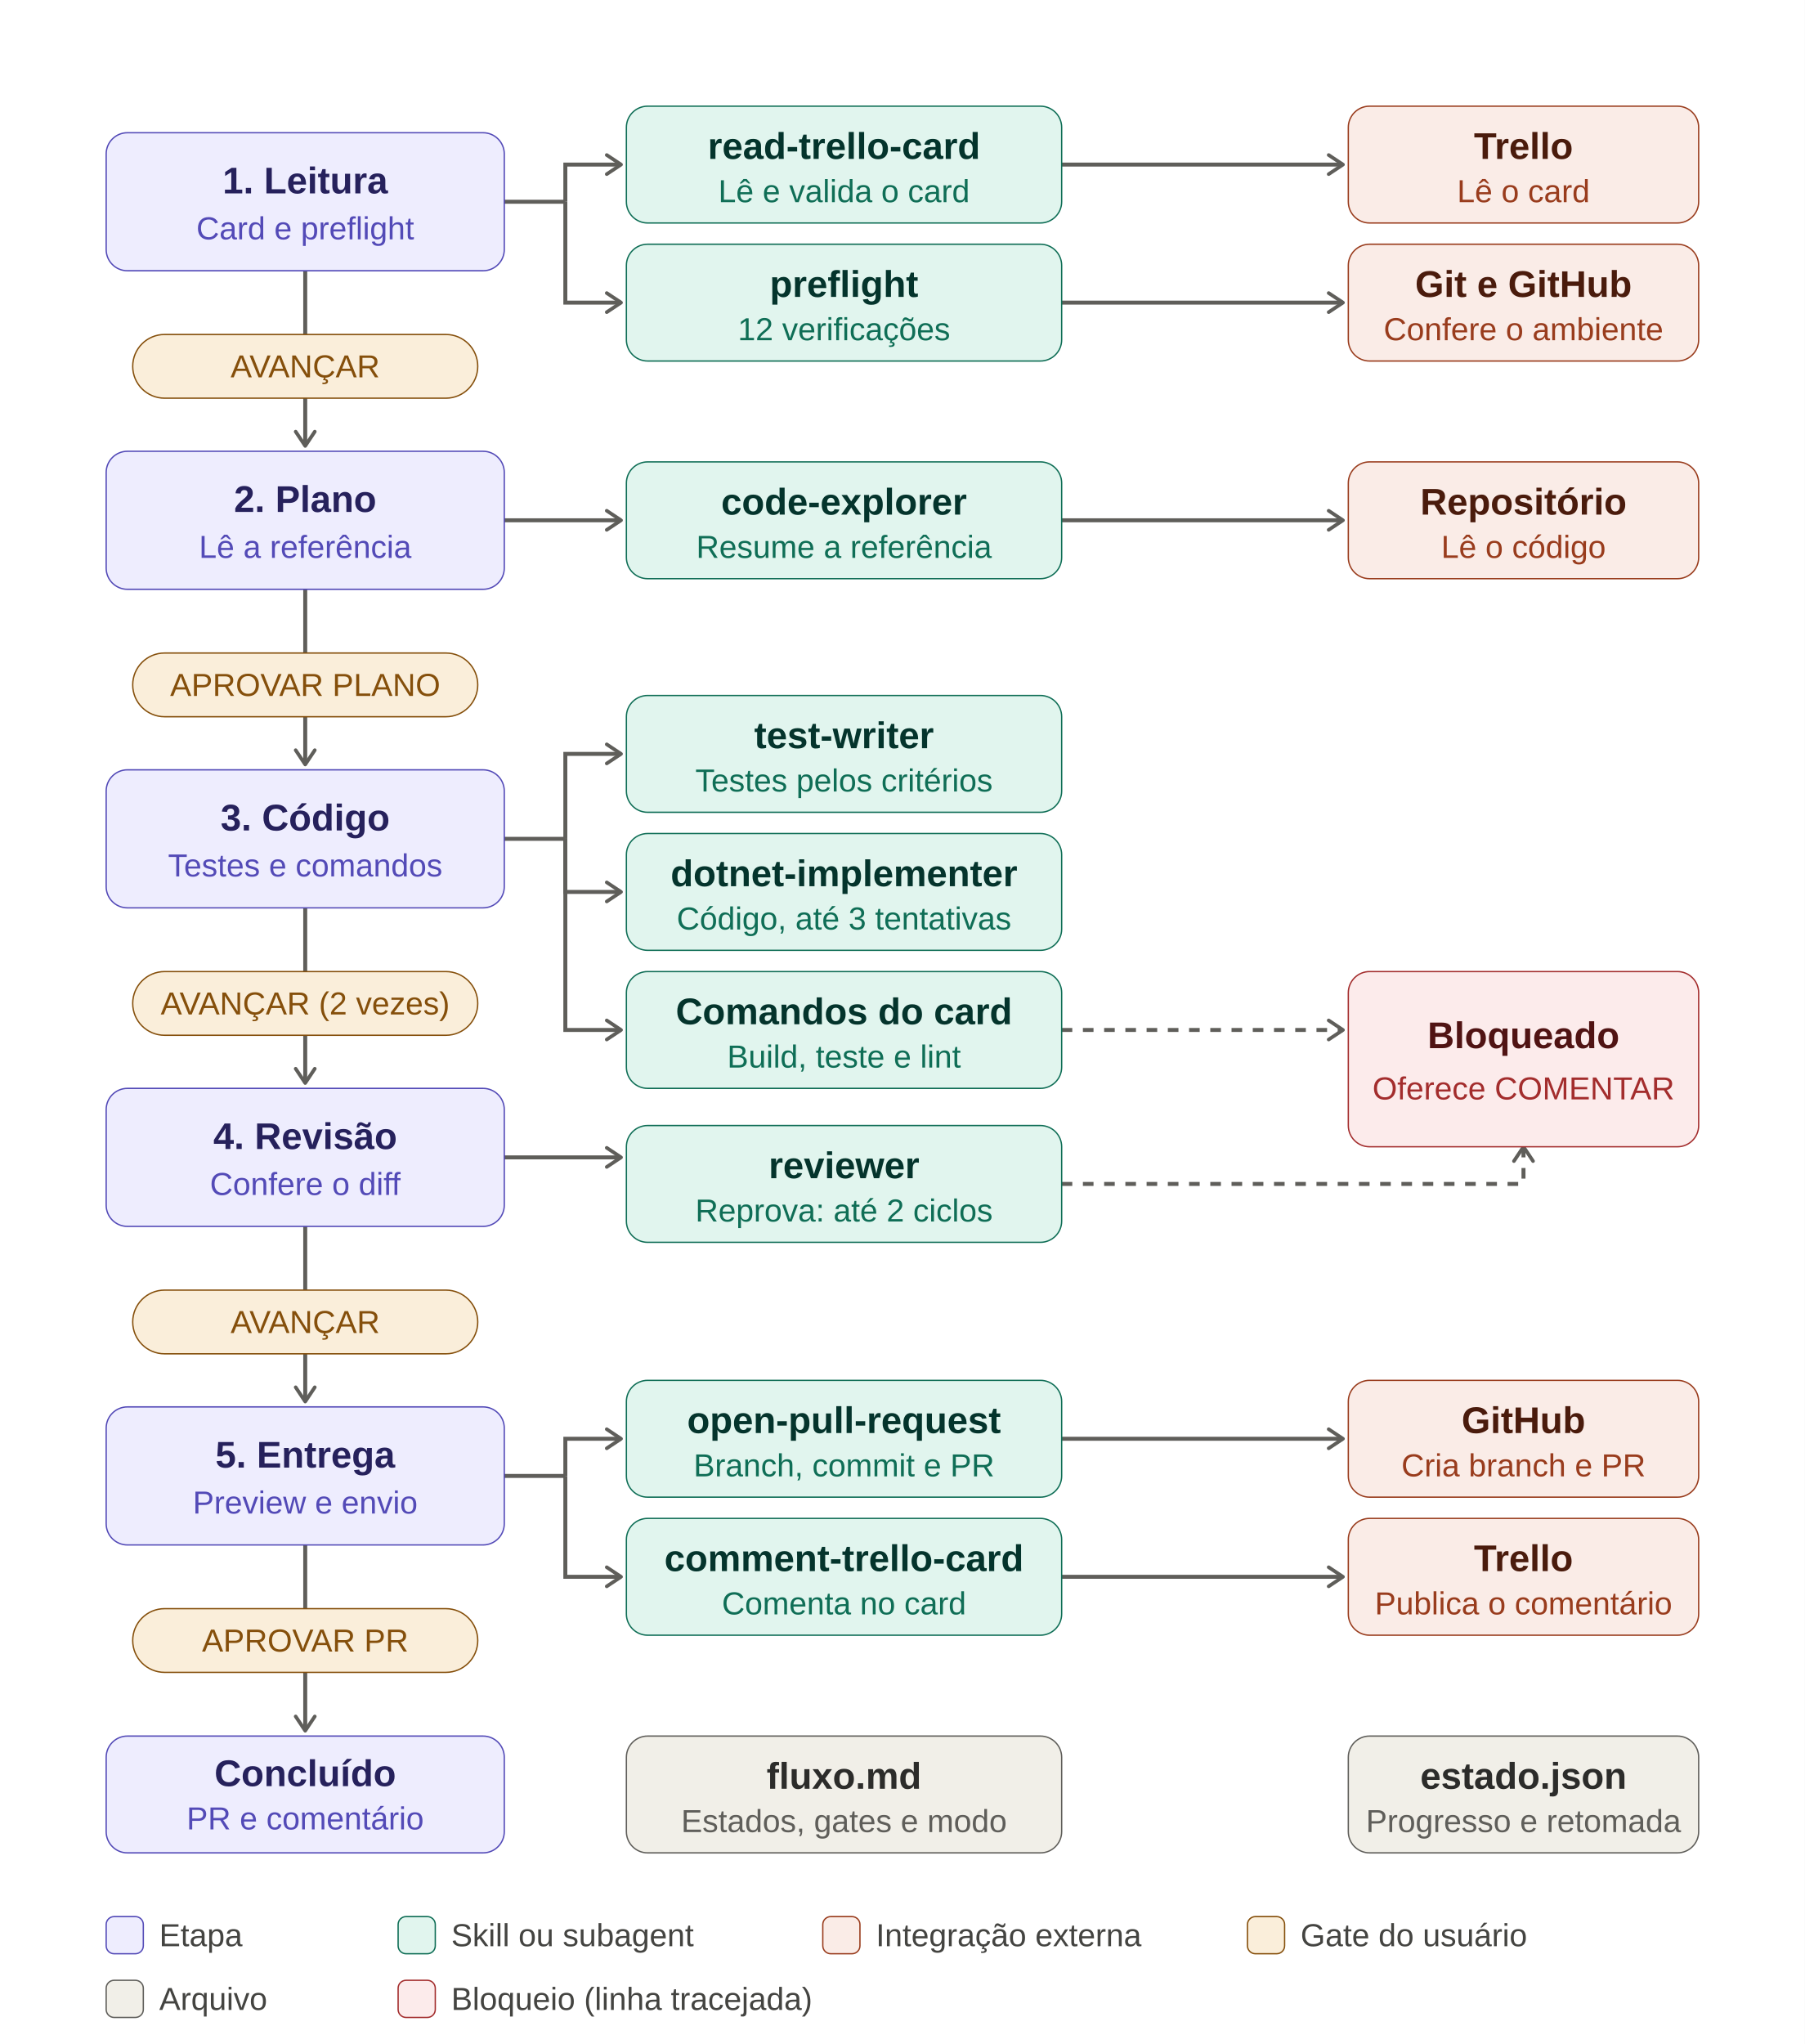
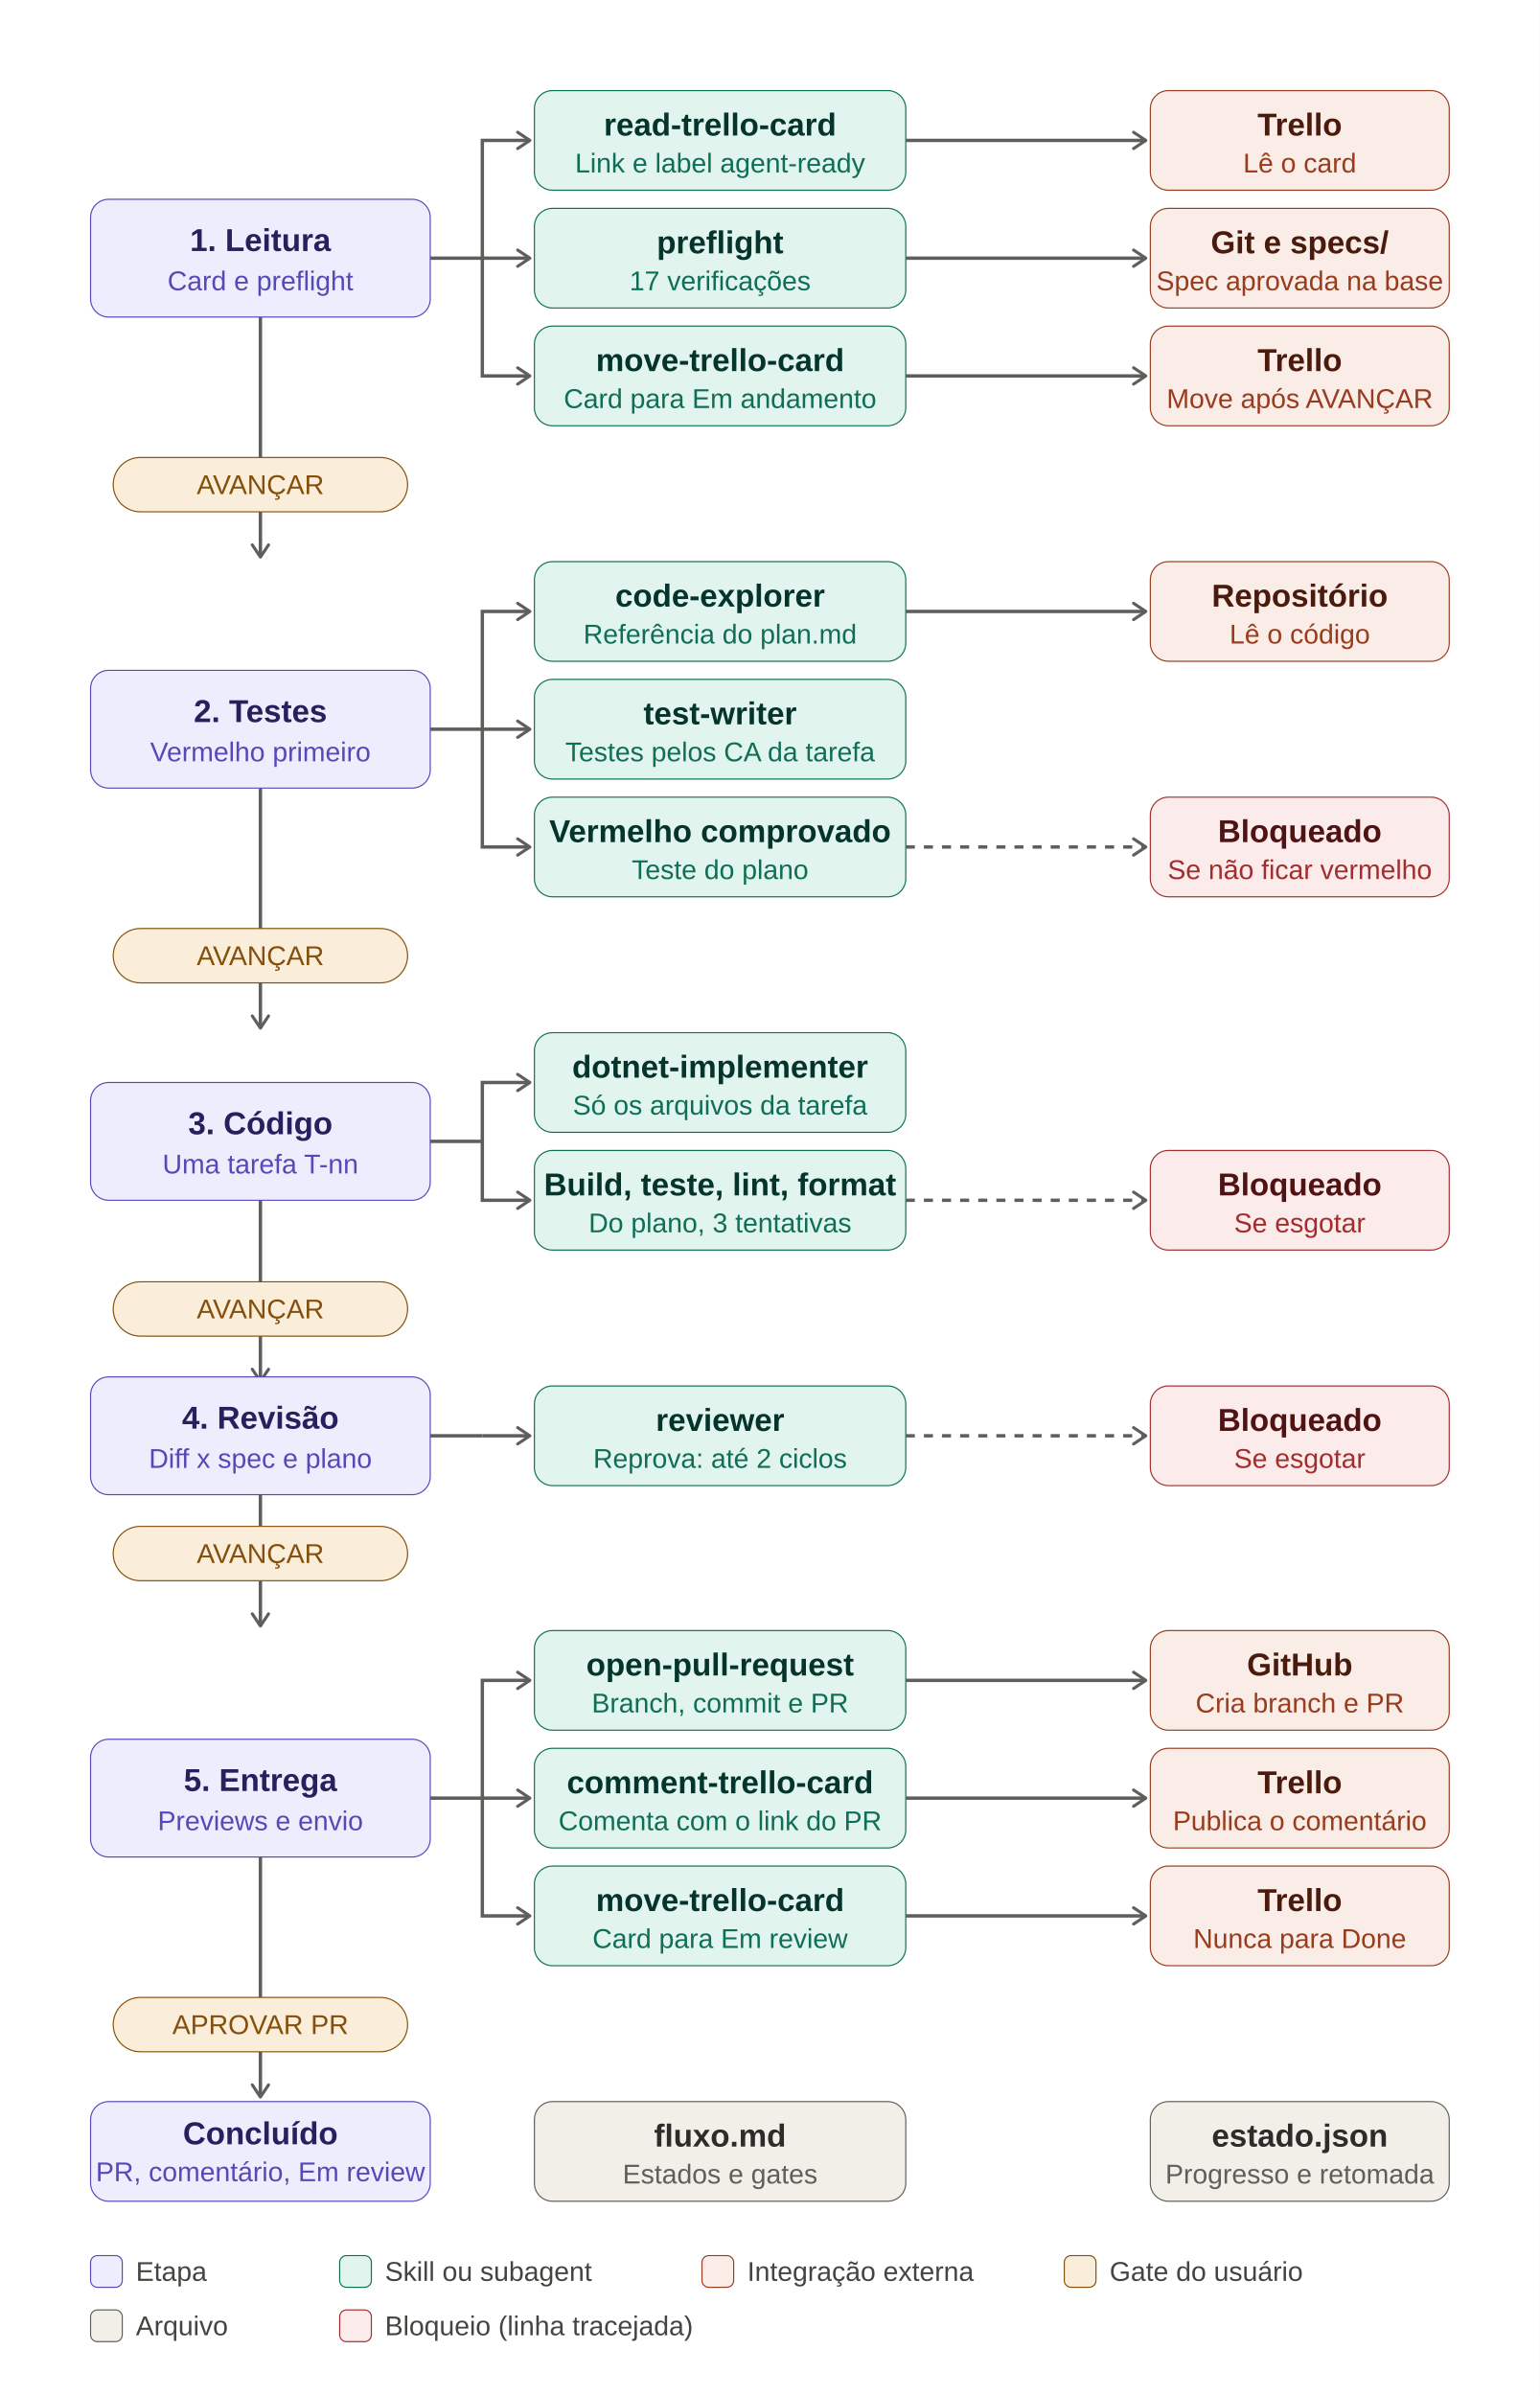
- <svg xmlns="http://www.w3.org/2000/svg" width="680" height="770" viewBox="0 0 680 770" role="img">
+ <svg xmlns="http://www.w3.org/2000/svg" width="680" height="1058" viewBox="0 0 680 1058" role="img">
  <style>text{font-family:Arial,Helvetica,sans-serif}.th{font-size:14px;font-weight:bold;fill:#2C2C2A}.ts{font-size:12px;fill:#444441}.arr{stroke:#5F5E5A;stroke-width:1.5;fill:none}.c-purple rect,rect.c-purple{fill:#EEEDFE;stroke:#534AB7}.c-purple .th{fill:#26215C}.c-purple .ts{fill:#534AB7}.c-teal rect,rect.c-teal{fill:#E1F5EE;stroke:#0F6E56}.c-teal .th{fill:#04342C}.c-teal .ts{fill:#0F6E56}.c-coral rect,rect.c-coral{fill:#FAECE7;stroke:#993C1D}.c-coral .th{fill:#4A1B0C}.c-coral .ts{fill:#993C1D}.c-amber rect,rect.c-amber{fill:#FAEEDA;stroke:#854F0B}.c-amber .th{fill:#412402}.c-amber .ts{fill:#854F0B}.c-gray rect,rect.c-gray{fill:#F1EFE8;stroke:#5F5E5A}.c-gray .th{fill:#2C2C2A}.c-gray .ts{fill:#5F5E5A}.c-red rect,rect.c-red{fill:#FCEBEB;stroke:#A32D2D}.c-red .th{fill:#501313}.c-red .ts{fill:#A32D2D}</style>
-   <rect width="680" height="770" fill="#ffffff" />
+   <rect width="680" height="1058" fill="#ffffff" />
  <defs>
    <marker id="arrow" viewBox="0 0 10 10" refX="8" refY="5" markerWidth="6" markerHeight="6" orient="auto-start-reverse">
      <path d="M2 1L8 5L2 9" fill="none" stroke="#5F5E5A" stroke-width="1.5" stroke-linecap="round" stroke-linejoin="round" />
    </marker>
  </defs>
-   <line x1="115" y1="102" x2="115" y2="126" class="arr" />
-   <line x1="115" y1="150" x2="115" y2="168" class="arr" marker-end="url(#arrow)" />
-   <line x1="115" y1="222" x2="115" y2="246" class="arr" />
-   <line x1="115" y1="270" x2="115" y2="288" class="arr" marker-end="url(#arrow)" />
-   <line x1="115" y1="342" x2="115" y2="366" class="arr" />
-   <line x1="115" y1="390" x2="115" y2="408" class="arr" marker-end="url(#arrow)" />
-   <line x1="115" y1="462" x2="115" y2="486" class="arr" />
-   <line x1="115" y1="510" x2="115" y2="528" class="arr" marker-end="url(#arrow)" />
-   <line x1="115" y1="582" x2="115" y2="606" class="arr" />
-   <line x1="115" y1="630" x2="115" y2="652" class="arr" marker-end="url(#arrow)" />
-   <line x1="190" y1="76" x2="213" y2="76" class="arr" />
-   <path d="M213 76 L213 62 L234 62" fill="none" class="arr" marker-end="url(#arrow)" />
-   <path d="M213 76 L213 114 L234 114" fill="none" class="arr" marker-end="url(#arrow)" />
+   <line x1="190" y1="114" x2="213" y2="114" class="arr" />
+   <path d="M213 114 L213 62 L234 62" fill="none" class="arr" marker-end="url(#arrow)" />
  <line x1="400" y1="62" x2="506" y2="62" class="arr" marker-end="url(#arrow)" />
+   <line x1="213" y1="114" x2="234" y2="114" class="arr" marker-end="url(#arrow)" />
  <line x1="400" y1="114" x2="506" y2="114" class="arr" marker-end="url(#arrow)" />
-   <line x1="190" y1="196" x2="234" y2="196" class="arr" marker-end="url(#arrow)" />
-   <line x1="400" y1="196" x2="506" y2="196" class="arr" marker-end="url(#arrow)" />
-   <line x1="190" y1="316" x2="213" y2="316" class="arr" />
-   <path d="M213 316 L213 284 L234 284" fill="none" class="arr" marker-end="url(#arrow)" />
-   <path d="M213 316 L213 336 L234 336" fill="none" class="arr" marker-end="url(#arrow)" />
-   <path d="M213 316 L213 388 L234 388" fill="none" class="arr" marker-end="url(#arrow)" />
-   <line x1="400" y1="388" x2="506" y2="388" class="arr" stroke-dasharray="4 4" marker-end="url(#arrow)" />
-   <line x1="190" y1="436" x2="234" y2="436" class="arr" marker-end="url(#arrow)" />
-   <path d="M400 446 L574 446 L574 432" fill="none" class="arr" stroke-dasharray="4 4" marker-end="url(#arrow)" />
-   <line x1="190" y1="556" x2="213" y2="556" class="arr" />
-   <path d="M213 556 L213 542 L234 542" fill="none" class="arr" marker-end="url(#arrow)" />
-   <path d="M213 556 L213 594 L234 594" fill="none" class="arr" marker-end="url(#arrow)" />
-   <line x1="400" y1="542" x2="506" y2="542" class="arr" marker-end="url(#arrow)" />
-   <line x1="400" y1="594" x2="506" y2="594" class="arr" marker-end="url(#arrow)" />
-   <g class="c-purple">
-     <rect x="40" y="50" width="150" height="52" rx="8" stroke-width="0.5" />
-     <text class="th" x="115" y="68" text-anchor="middle" dominant-baseline="central">1. Leitura</text>
-     <text class="ts" x="115" y="86" text-anchor="middle" dominant-baseline="central">Card e preflight</text>
-   </g>
-   <g class="c-purple">
-     <rect x="40" y="170" width="150" height="52" rx="8" stroke-width="0.5" />
-     <text class="th" x="115" y="188" text-anchor="middle" dominant-baseline="central">2. Plano</text>
-     <text class="ts" x="115" y="206" text-anchor="middle" dominant-baseline="central">Lê a referência</text>
-   </g>
-   <g class="c-purple">
-     <rect x="40" y="290" width="150" height="52" rx="8" stroke-width="0.5" />
-     <text class="th" x="115" y="308" text-anchor="middle" dominant-baseline="central">3. Código</text>
-     <text class="ts" x="115" y="326" text-anchor="middle" dominant-baseline="central">Testes e comandos</text>
-   </g>
-   <g class="c-purple">
-     <rect x="40" y="410" width="150" height="52" rx="8" stroke-width="0.5" />
-     <text class="th" x="115" y="428" text-anchor="middle" dominant-baseline="central">4. Revisão</text>
-     <text class="ts" x="115" y="446" text-anchor="middle" dominant-baseline="central">Confere o diff</text>
-   </g>
-   <g class="c-purple">
-     <rect x="40" y="530" width="150" height="52" rx="8" stroke-width="0.5" />
-     <text class="th" x="115" y="548" text-anchor="middle" dominant-baseline="central">5. Entrega</text>
-     <text class="ts" x="115" y="566" text-anchor="middle" dominant-baseline="central">Preview e envio</text>
-   </g>
-   <g class="c-purple">
-     <rect x="40" y="654" width="150" height="44" rx="8" stroke-width="0.5" />
-     <text class="th" x="115" y="668" text-anchor="middle" dominant-baseline="central">Concluído</text>
-     <text class="ts" x="115" y="685" text-anchor="middle" dominant-baseline="central">PR e comentário</text>
-   </g>
-   <g class="c-amber">
-     <rect x="50" y="126" width="130" height="24" rx="12" stroke-width="0.5" />
-     <text class="ts" x="115" y="138" text-anchor="middle" dominant-baseline="central">AVANÇAR</text>
-   </g>
-   <g class="c-amber">
-     <rect x="50" y="246" width="130" height="24" rx="12" stroke-width="0.5" />
-     <text class="ts" x="115" y="258" text-anchor="middle" dominant-baseline="central">APROVAR PLANO</text>
-   </g>
-   <g class="c-amber">
-     <rect x="50" y="366" width="130" height="24" rx="12" stroke-width="0.5" />
-     <text class="ts" x="115" y="378" text-anchor="middle" dominant-baseline="central">AVANÇAR (2 vezes)</text>
-   </g>
-   <g class="c-amber">
-     <rect x="50" y="486" width="130" height="24" rx="12" stroke-width="0.5" />
-     <text class="ts" x="115" y="498" text-anchor="middle" dominant-baseline="central">AVANÇAR</text>
-   </g>
-   <g class="c-amber">
-     <rect x="50" y="606" width="130" height="24" rx="12" stroke-width="0.5" />
-     <text class="ts" x="115" y="618" text-anchor="middle" dominant-baseline="central">APROVAR PR</text>
+   <path d="M213 114 L213 166 L234 166" fill="none" class="arr" marker-end="url(#arrow)" />
+   <line x1="400" y1="166" x2="506" y2="166" class="arr" marker-end="url(#arrow)" />
+   <line x1="115" y1="140" x2="115" y2="202" class="arr" />
+   <line x1="115" y1="226" x2="115" y2="246" class="arr" marker-end="url(#arrow)" />
+   <line x1="190" y1="322" x2="213" y2="322" class="arr" />
+   <path d="M213 322 L213 270 L234 270" fill="none" class="arr" marker-end="url(#arrow)" />
+   <line x1="400" y1="270" x2="506" y2="270" class="arr" marker-end="url(#arrow)" />
+   <line x1="213" y1="322" x2="234" y2="322" class="arr" marker-end="url(#arrow)" />
+   <path d="M213 322 L213 374 L234 374" fill="none" class="arr" marker-end="url(#arrow)" />
+   <line x1="400" y1="374" x2="506" y2="374" class="arr" stroke-dasharray="4 4" marker-end="url(#arrow)" />
+   <line x1="115" y1="348" x2="115" y2="410" class="arr" />
+   <line x1="115" y1="434" x2="115" y2="454" class="arr" marker-end="url(#arrow)" />
+   <line x1="190" y1="504" x2="213" y2="504" class="arr" />
+   <path d="M213 504 L213 478 L234 478" fill="none" class="arr" marker-end="url(#arrow)" />
+   <path d="M213 504 L213 530 L234 530" fill="none" class="arr" marker-end="url(#arrow)" />
+   <line x1="400" y1="530" x2="506" y2="530" class="arr" stroke-dasharray="4 4" marker-end="url(#arrow)" />
+   <line x1="115" y1="530" x2="115" y2="566" class="arr" />
+   <line x1="115" y1="590" x2="115" y2="610" class="arr" marker-end="url(#arrow)" />
+   <line x1="190" y1="634" x2="213" y2="634" class="arr" />
+   <line x1="213" y1="634" x2="234" y2="634" class="arr" marker-end="url(#arrow)" />
+   <line x1="400" y1="634" x2="506" y2="634" class="arr" stroke-dasharray="4 4" marker-end="url(#arrow)" />
+   <line x1="115" y1="660" x2="115" y2="674" class="arr" />
+   <line x1="115" y1="698" x2="115" y2="718" class="arr" marker-end="url(#arrow)" />
+   <line x1="190" y1="794" x2="213" y2="794" class="arr" />
+   <path d="M213 794 L213 742 L234 742" fill="none" class="arr" marker-end="url(#arrow)" />
+   <line x1="400" y1="742" x2="506" y2="742" class="arr" marker-end="url(#arrow)" />
+   <line x1="213" y1="794" x2="234" y2="794" class="arr" marker-end="url(#arrow)" />
+   <line x1="400" y1="794" x2="506" y2="794" class="arr" marker-end="url(#arrow)" />
+   <path d="M213 794 L213 846 L234 846" fill="none" class="arr" marker-end="url(#arrow)" />
+   <line x1="400" y1="846" x2="506" y2="846" class="arr" marker-end="url(#arrow)" />
+   <line x1="115" y1="820" x2="115" y2="882" class="arr" />
+   <line x1="115" y1="906" x2="115" y2="926" class="arr" marker-end="url(#arrow)" />
+   <g class="c-purple">
+     <rect x="40" y="88" width="150" height="52" rx="8" stroke-width="0.5" />
+     <text class="th" x="115" y="106" text-anchor="middle" dominant-baseline="central">1. Leitura</text>
+     <text class="ts" x="115" y="124" text-anchor="middle" dominant-baseline="central">Card e preflight</text>
  </g>
  <g class="c-teal">
    <rect x="236" y="40" width="164" height="44" rx="8" stroke-width="0.5" />
    <text class="th" x="318" y="55" text-anchor="middle" dominant-baseline="central">read-trello-card</text>
-     <text class="ts" x="318" y="72" text-anchor="middle" dominant-baseline="central">Lê e valida o card</text>
-   </g>
-   <g class="c-teal">
-     <rect x="236" y="92" width="164" height="44" rx="8" stroke-width="0.5" />
-     <text class="th" x="318" y="107" text-anchor="middle" dominant-baseline="central">preflight</text>
-     <text class="ts" x="318" y="124" text-anchor="middle" dominant-baseline="central">12 verificações</text>
-   </g>
-   <g class="c-teal">
-     <rect x="236" y="174" width="164" height="44" rx="8" stroke-width="0.5" />
-     <text class="th" x="318" y="189" text-anchor="middle" dominant-baseline="central">code-explorer</text>
-     <text class="ts" x="318" y="206" text-anchor="middle" dominant-baseline="central">Resume a referência</text>
-   </g>
-   <g class="c-teal">
-     <rect x="236" y="262" width="164" height="44" rx="8" stroke-width="0.5" />
-     <text class="th" x="318" y="277" text-anchor="middle" dominant-baseline="central">test-writer</text>
-     <text class="ts" x="318" y="294" text-anchor="middle" dominant-baseline="central">Testes pelos critérios</text>
-   </g>
-   <g class="c-teal">
-     <rect x="236" y="314" width="164" height="44" rx="8" stroke-width="0.5" />
-     <text class="th" x="318" y="329" text-anchor="middle" dominant-baseline="central">dotnet-implementer</text>
-     <text class="ts" x="318" y="346" text-anchor="middle" dominant-baseline="central">Código, até 3 tentativas</text>
-   </g>
-   <g class="c-teal">
-     <rect x="236" y="366" width="164" height="44" rx="8" stroke-width="0.5" />
-     <text class="th" x="318" y="381" text-anchor="middle" dominant-baseline="central">Comandos do card</text>
-     <text class="ts" x="318" y="398" text-anchor="middle" dominant-baseline="central">Build, teste e lint</text>
-   </g>
-   <g class="c-teal">
-     <rect x="236" y="424" width="164" height="44" rx="8" stroke-width="0.5" />
-     <text class="th" x="318" y="439" text-anchor="middle" dominant-baseline="central">reviewer</text>
-     <text class="ts" x="318" y="456" text-anchor="middle" dominant-baseline="central">Reprova: até 2 ciclos</text>
-   </g>
-   <g class="c-teal">
-     <rect x="236" y="520" width="164" height="44" rx="8" stroke-width="0.5" />
-     <text class="th" x="318" y="535" text-anchor="middle" dominant-baseline="central">open-pull-request</text>
-     <text class="ts" x="318" y="552" text-anchor="middle" dominant-baseline="central">Branch, commit e PR</text>
-   </g>
-   <g class="c-teal">
-     <rect x="236" y="572" width="164" height="44" rx="8" stroke-width="0.5" />
-     <text class="th" x="318" y="587" text-anchor="middle" dominant-baseline="central">comment-trello-card</text>
-     <text class="ts" x="318" y="604" text-anchor="middle" dominant-baseline="central">Comenta no card</text>
+     <text class="ts" x="318" y="72" text-anchor="middle" dominant-baseline="central">Link e label agent-ready</text>
  </g>
  <g class="c-coral">
    <rect x="508" y="40" width="132" height="44" rx="8" stroke-width="0.5" />
    <text class="th" x="574" y="55" text-anchor="middle" dominant-baseline="central">Trello</text>
    <text class="ts" x="574" y="72" text-anchor="middle" dominant-baseline="central">Lê o card</text>
  </g>
+   <g class="c-teal">
+     <rect x="236" y="92" width="164" height="44" rx="8" stroke-width="0.5" />
+     <text class="th" x="318" y="107" text-anchor="middle" dominant-baseline="central">preflight</text>
+     <text class="ts" x="318" y="124" text-anchor="middle" dominant-baseline="central">17 verificações</text>
+   </g>
  <g class="c-coral">
    <rect x="508" y="92" width="132" height="44" rx="8" stroke-width="0.5" />
-     <text class="th" x="574" y="107" text-anchor="middle" dominant-baseline="central">Git e GitHub</text>
-     <text class="ts" x="574" y="124" text-anchor="middle" dominant-baseline="central">Confere o ambiente</text>
-   </g>
-   <g class="c-coral">
-     <rect x="508" y="174" width="132" height="44" rx="8" stroke-width="0.5" />
-     <text class="th" x="574" y="189" text-anchor="middle" dominant-baseline="central">Repositório</text>
-     <text class="ts" x="574" y="206" text-anchor="middle" dominant-baseline="central">Lê o código</text>
-   </g>
-   <g class="c-coral">
-     <rect x="508" y="520" width="132" height="44" rx="8" stroke-width="0.5" />
-     <text class="th" x="574" y="535" text-anchor="middle" dominant-baseline="central">GitHub</text>
-     <text class="ts" x="574" y="552" text-anchor="middle" dominant-baseline="central">Cria branch e PR</text>
-   </g>
-   <g class="c-coral">
-     <rect x="508" y="572" width="132" height="44" rx="8" stroke-width="0.5" />
-     <text class="th" x="574" y="587" text-anchor="middle" dominant-baseline="central">Trello</text>
-     <text class="ts" x="574" y="604" text-anchor="middle" dominant-baseline="central">Publica o comentário</text>
+     <text class="th" x="574" y="107" text-anchor="middle" dominant-baseline="central">Git e specs/</text>
+     <text class="ts" x="574" y="124" text-anchor="middle" dominant-baseline="central">Spec aprovada na base</text>
+   </g>
+   <g class="c-teal">
+     <rect x="236" y="144" width="164" height="44" rx="8" stroke-width="0.5" />
+     <text class="th" x="318" y="159" text-anchor="middle" dominant-baseline="central">move-trello-card</text>
+     <text class="ts" x="318" y="176" text-anchor="middle" dominant-baseline="central">Card para Em andamento</text>
+   </g>
+   <g class="c-coral">
+     <rect x="508" y="144" width="132" height="44" rx="8" stroke-width="0.5" />
+     <text class="th" x="574" y="159" text-anchor="middle" dominant-baseline="central">Trello</text>
+     <text class="ts" x="574" y="176" text-anchor="middle" dominant-baseline="central">Move após AVANÇAR</text>
+   </g>
+   <g class="c-amber">
+     <rect x="50" y="202" width="130" height="24" rx="12" stroke-width="0.5" />
+     <text class="ts" x="115" y="214" text-anchor="middle" dominant-baseline="central">AVANÇAR</text>
+   </g>
+   <g class="c-purple">
+     <rect x="40" y="296" width="150" height="52" rx="8" stroke-width="0.5" />
+     <text class="th" x="115" y="314" text-anchor="middle" dominant-baseline="central">2. Testes</text>
+     <text class="ts" x="115" y="332" text-anchor="middle" dominant-baseline="central">Vermelho primeiro</text>
+   </g>
+   <g class="c-teal">
+     <rect x="236" y="248" width="164" height="44" rx="8" stroke-width="0.5" />
+     <text class="th" x="318" y="263" text-anchor="middle" dominant-baseline="central">code-explorer</text>
+     <text class="ts" x="318" y="280" text-anchor="middle" dominant-baseline="central">Referência do plan.md</text>
+   </g>
+   <g class="c-coral">
+     <rect x="508" y="248" width="132" height="44" rx="8" stroke-width="0.5" />
+     <text class="th" x="574" y="263" text-anchor="middle" dominant-baseline="central">Repositório</text>
+     <text class="ts" x="574" y="280" text-anchor="middle" dominant-baseline="central">Lê o código</text>
+   </g>
+   <g class="c-teal">
+     <rect x="236" y="300" width="164" height="44" rx="8" stroke-width="0.5" />
+     <text class="th" x="318" y="315" text-anchor="middle" dominant-baseline="central">test-writer</text>
+     <text class="ts" x="318" y="332" text-anchor="middle" dominant-baseline="central">Testes pelos CA da tarefa</text>
+   </g>
+   <g class="c-teal">
+     <rect x="236" y="352" width="164" height="44" rx="8" stroke-width="0.5" />
+     <text class="th" x="318" y="367" text-anchor="middle" dominant-baseline="central">Vermelho comprovado</text>
+     <text class="ts" x="318" y="384" text-anchor="middle" dominant-baseline="central">Teste do plano</text>
  </g>
  <g class="c-red">
-     <rect x="508" y="366" width="132" height="66" rx="8" stroke-width="0.5" />
-     <text class="th" x="574" y="390" text-anchor="middle" dominant-baseline="central">Bloqueado</text>
-     <text class="ts" x="574" y="410" text-anchor="middle" dominant-baseline="central">Oferece COMENTAR</text>
+     <rect x="508" y="352" width="132" height="44" rx="8" stroke-width="0.5" />
+     <text class="th" x="574" y="367" text-anchor="middle" dominant-baseline="central">Bloqueado</text>
+     <text class="ts" x="574" y="384" text-anchor="middle" dominant-baseline="central">Se não ficar vermelho</text>
+   </g>
+   <g class="c-amber">
+     <rect x="50" y="410" width="130" height="24" rx="12" stroke-width="0.5" />
+     <text class="ts" x="115" y="422" text-anchor="middle" dominant-baseline="central">AVANÇAR</text>
+   </g>
+   <g class="c-purple">
+     <rect x="40" y="478" width="150" height="52" rx="8" stroke-width="0.5" />
+     <text class="th" x="115" y="496" text-anchor="middle" dominant-baseline="central">3. Código</text>
+     <text class="ts" x="115" y="514" text-anchor="middle" dominant-baseline="central">Uma tarefa T-nn</text>
+   </g>
+   <g class="c-teal">
+     <rect x="236" y="456" width="164" height="44" rx="8" stroke-width="0.5" />
+     <text class="th" x="318" y="471" text-anchor="middle" dominant-baseline="central">dotnet-implementer</text>
+     <text class="ts" x="318" y="488" text-anchor="middle" dominant-baseline="central">Só os arquivos da tarefa</text>
+   </g>
+   <g class="c-teal">
+     <rect x="236" y="508" width="164" height="44" rx="8" stroke-width="0.5" />
+     <text class="th" x="318" y="523" text-anchor="middle" dominant-baseline="central">Build, teste, lint, format</text>
+     <text class="ts" x="318" y="540" text-anchor="middle" dominant-baseline="central">Do plano, 3 tentativas</text>
+   </g>
+   <g class="c-red">
+     <rect x="508" y="508" width="132" height="44" rx="8" stroke-width="0.5" />
+     <text class="th" x="574" y="523" text-anchor="middle" dominant-baseline="central">Bloqueado</text>
+     <text class="ts" x="574" y="540" text-anchor="middle" dominant-baseline="central">Se esgotar</text>
+   </g>
+   <g class="c-amber">
+     <rect x="50" y="566" width="130" height="24" rx="12" stroke-width="0.5" />
+     <text class="ts" x="115" y="578" text-anchor="middle" dominant-baseline="central">AVANÇAR</text>
+   </g>
+   <g class="c-purple">
+     <rect x="40" y="608" width="150" height="52" rx="8" stroke-width="0.5" />
+     <text class="th" x="115" y="626" text-anchor="middle" dominant-baseline="central">4. Revisão</text>
+     <text class="ts" x="115" y="644" text-anchor="middle" dominant-baseline="central">Diff x spec e plano</text>
+   </g>
+   <g class="c-teal">
+     <rect x="236" y="612" width="164" height="44" rx="8" stroke-width="0.5" />
+     <text class="th" x="318" y="627" text-anchor="middle" dominant-baseline="central">reviewer</text>
+     <text class="ts" x="318" y="644" text-anchor="middle" dominant-baseline="central">Reprova: até 2 ciclos</text>
+   </g>
+   <g class="c-red">
+     <rect x="508" y="612" width="132" height="44" rx="8" stroke-width="0.5" />
+     <text class="th" x="574" y="627" text-anchor="middle" dominant-baseline="central">Bloqueado</text>
+     <text class="ts" x="574" y="644" text-anchor="middle" dominant-baseline="central">Se esgotar</text>
+   </g>
+   <g class="c-amber">
+     <rect x="50" y="674" width="130" height="24" rx="12" stroke-width="0.5" />
+     <text class="ts" x="115" y="686" text-anchor="middle" dominant-baseline="central">AVANÇAR</text>
+   </g>
+   <g class="c-purple">
+     <rect x="40" y="768" width="150" height="52" rx="8" stroke-width="0.5" />
+     <text class="th" x="115" y="786" text-anchor="middle" dominant-baseline="central">5. Entrega</text>
+     <text class="ts" x="115" y="804" text-anchor="middle" dominant-baseline="central">Previews e envio</text>
+   </g>
+   <g class="c-teal">
+     <rect x="236" y="720" width="164" height="44" rx="8" stroke-width="0.5" />
+     <text class="th" x="318" y="735" text-anchor="middle" dominant-baseline="central">open-pull-request</text>
+     <text class="ts" x="318" y="752" text-anchor="middle" dominant-baseline="central">Branch, commit e PR</text>
+   </g>
+   <g class="c-coral">
+     <rect x="508" y="720" width="132" height="44" rx="8" stroke-width="0.5" />
+     <text class="th" x="574" y="735" text-anchor="middle" dominant-baseline="central">GitHub</text>
+     <text class="ts" x="574" y="752" text-anchor="middle" dominant-baseline="central">Cria branch e PR</text>
+   </g>
+   <g class="c-teal">
+     <rect x="236" y="772" width="164" height="44" rx="8" stroke-width="0.5" />
+     <text class="th" x="318" y="787" text-anchor="middle" dominant-baseline="central">comment-trello-card</text>
+     <text class="ts" x="318" y="804" text-anchor="middle" dominant-baseline="central">Comenta com o link do PR</text>
+   </g>
+   <g class="c-coral">
+     <rect x="508" y="772" width="132" height="44" rx="8" stroke-width="0.5" />
+     <text class="th" x="574" y="787" text-anchor="middle" dominant-baseline="central">Trello</text>
+     <text class="ts" x="574" y="804" text-anchor="middle" dominant-baseline="central">Publica o comentário</text>
+   </g>
+   <g class="c-teal">
+     <rect x="236" y="824" width="164" height="44" rx="8" stroke-width="0.5" />
+     <text class="th" x="318" y="839" text-anchor="middle" dominant-baseline="central">move-trello-card</text>
+     <text class="ts" x="318" y="856" text-anchor="middle" dominant-baseline="central">Card para Em review</text>
+   </g>
+   <g class="c-coral">
+     <rect x="508" y="824" width="132" height="44" rx="8" stroke-width="0.5" />
+     <text class="th" x="574" y="839" text-anchor="middle" dominant-baseline="central">Trello</text>
+     <text class="ts" x="574" y="856" text-anchor="middle" dominant-baseline="central">Nunca para Done</text>
+   </g>
+   <g class="c-amber">
+     <rect x="50" y="882" width="130" height="24" rx="12" stroke-width="0.5" />
+     <text class="ts" x="115" y="894" text-anchor="middle" dominant-baseline="central">APROVAR PR</text>
+   </g>
+   <g class="c-purple">
+     <rect x="40" y="928" width="150" height="44" rx="8" stroke-width="0.5" />
+     <text class="th" x="115" y="942" text-anchor="middle" dominant-baseline="central">Concluído</text>
+     <text class="ts" x="115" y="959" text-anchor="middle" dominant-baseline="central">PR, comentário, Em review</text>
  </g>
  <g class="c-gray">
-     <rect x="236" y="654" width="164" height="44" rx="8" stroke-width="0.5" />
-     <text class="th" x="318" y="669" text-anchor="middle" dominant-baseline="central">fluxo.md</text>
-     <text class="ts" x="318" y="686" text-anchor="middle" dominant-baseline="central">Estados, gates e modo</text>
+     <rect x="236" y="928" width="164" height="44" rx="8" stroke-width="0.5" />
+     <text class="th" x="318" y="943" text-anchor="middle" dominant-baseline="central">fluxo.md</text>
+     <text class="ts" x="318" y="960" text-anchor="middle" dominant-baseline="central">Estados e gates</text>
  </g>
  <g class="c-gray">
-     <rect x="508" y="654" width="132" height="44" rx="8" stroke-width="0.5" />
-     <text class="th" x="574" y="669" text-anchor="middle" dominant-baseline="central">estado.json</text>
-     <text class="ts" x="574" y="686" text-anchor="middle" dominant-baseline="central">Progresso e retomada</text>
-   </g>
-   <rect class="c-purple" x="40" y="722" width="14" height="14" rx="3" stroke-width="0.5" />
-   <text class="ts" x="60" y="729" dominant-baseline="central">Etapa</text>
-   <rect class="c-teal" x="150" y="722" width="14" height="14" rx="3" stroke-width="0.5" />
-   <text class="ts" x="170" y="729" dominant-baseline="central">Skill ou subagent</text>
-   <rect class="c-coral" x="310" y="722" width="14" height="14" rx="3" stroke-width="0.5" />
-   <text class="ts" x="330" y="729" dominant-baseline="central">Integração externa</text>
-   <rect class="c-amber" x="470" y="722" width="14" height="14" rx="3" stroke-width="0.5" />
-   <text class="ts" x="490" y="729" dominant-baseline="central">Gate do usuário</text>
-   <rect class="c-gray" x="40" y="746" width="14" height="14" rx="3" stroke-width="0.5" />
-   <text class="ts" x="60" y="753" dominant-baseline="central">Arquivo</text>
-   <rect class="c-red" x="150" y="746" width="14" height="14" rx="3" stroke-width="0.5" />
-   <text class="ts" x="170" y="753" dominant-baseline="central">Bloqueio (linha tracejada)</text>
+     <rect x="508" y="928" width="132" height="44" rx="8" stroke-width="0.5" />
+     <text class="th" x="574" y="943" text-anchor="middle" dominant-baseline="central">estado.json</text>
+     <text class="ts" x="574" y="960" text-anchor="middle" dominant-baseline="central">Progresso e retomada</text>
+   </g>
+   <rect class="c-purple" x="40" y="996" width="14" height="14" rx="3" stroke-width="0.5" />
+   <text class="ts" x="60" y="1003" dominant-baseline="central">Etapa</text>
+   <rect class="c-teal" x="150" y="996" width="14" height="14" rx="3" stroke-width="0.5" />
+   <text class="ts" x="170" y="1003" dominant-baseline="central">Skill ou subagent</text>
+   <rect class="c-coral" x="310" y="996" width="14" height="14" rx="3" stroke-width="0.5" />
+   <text class="ts" x="330" y="1003" dominant-baseline="central">Integração externa</text>
+   <rect class="c-amber" x="470" y="996" width="14" height="14" rx="3" stroke-width="0.5" />
+   <text class="ts" x="490" y="1003" dominant-baseline="central">Gate do usuário</text>
+   <rect class="c-gray" x="40" y="1020" width="14" height="14" rx="3" stroke-width="0.5" />
+   <text class="ts" x="60" y="1027" dominant-baseline="central">Arquivo</text>
+   <rect class="c-red" x="150" y="1020" width="14" height="14" rx="3" stroke-width="0.5" />
+   <text class="ts" x="170" y="1027" dominant-baseline="central">Bloqueio (linha tracejada)</text>
</svg>
